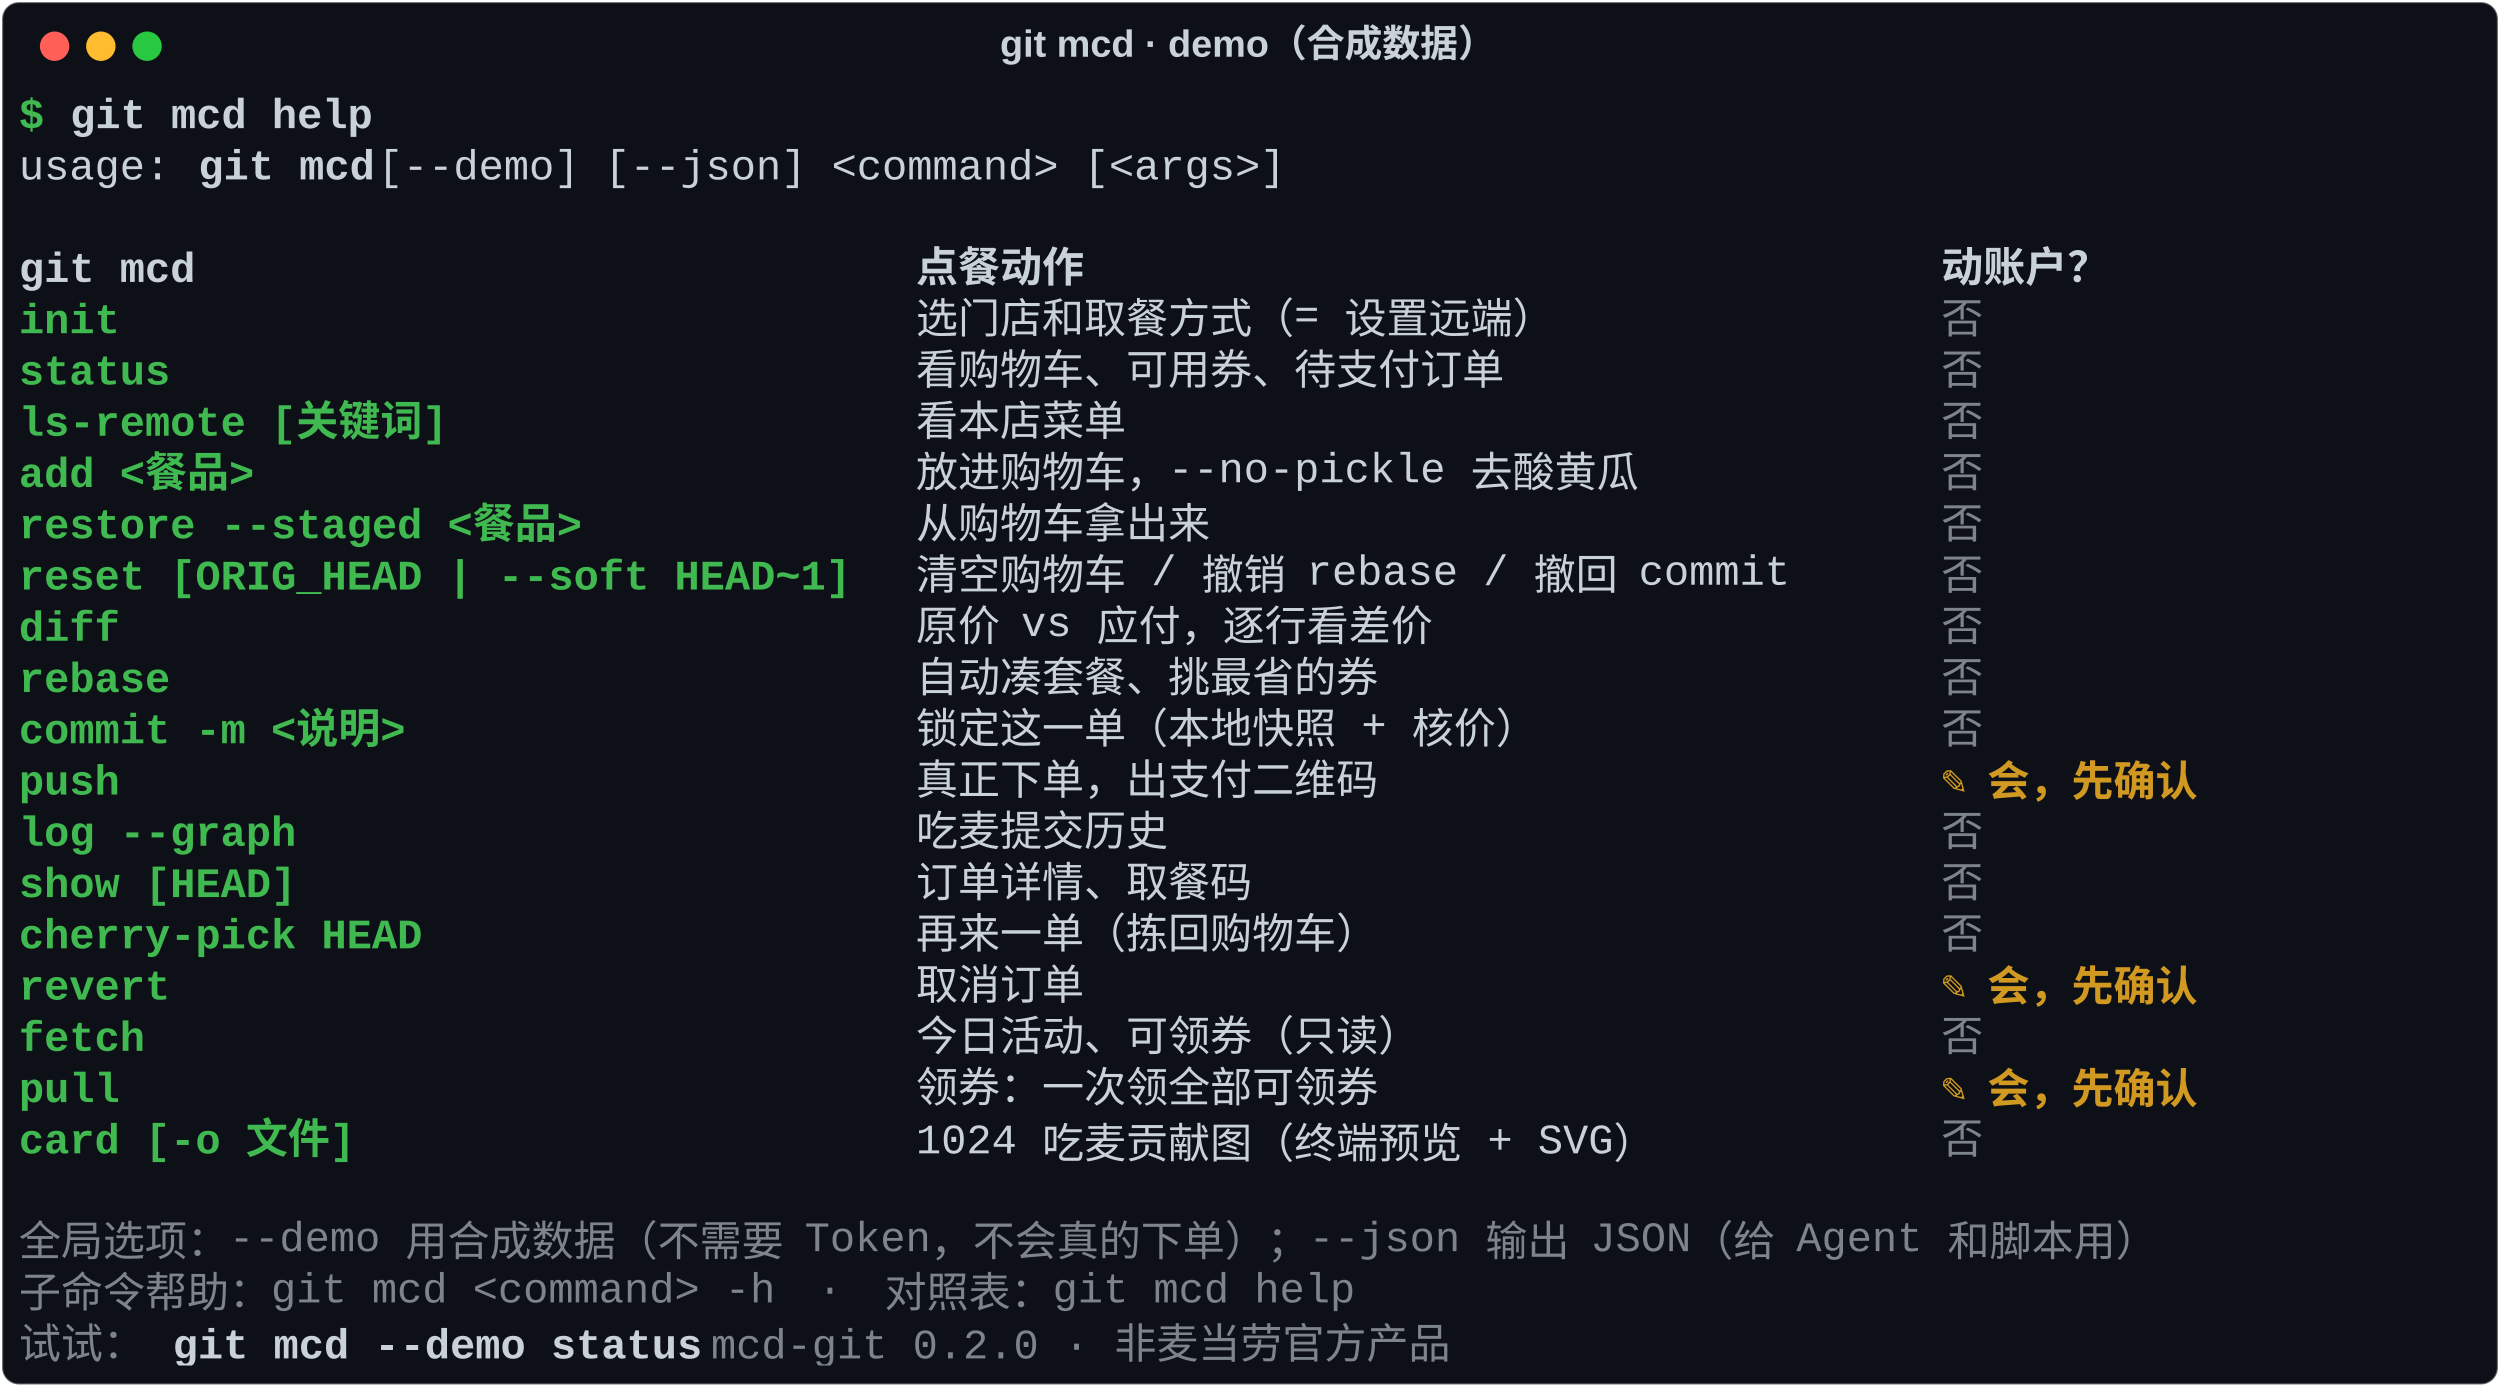
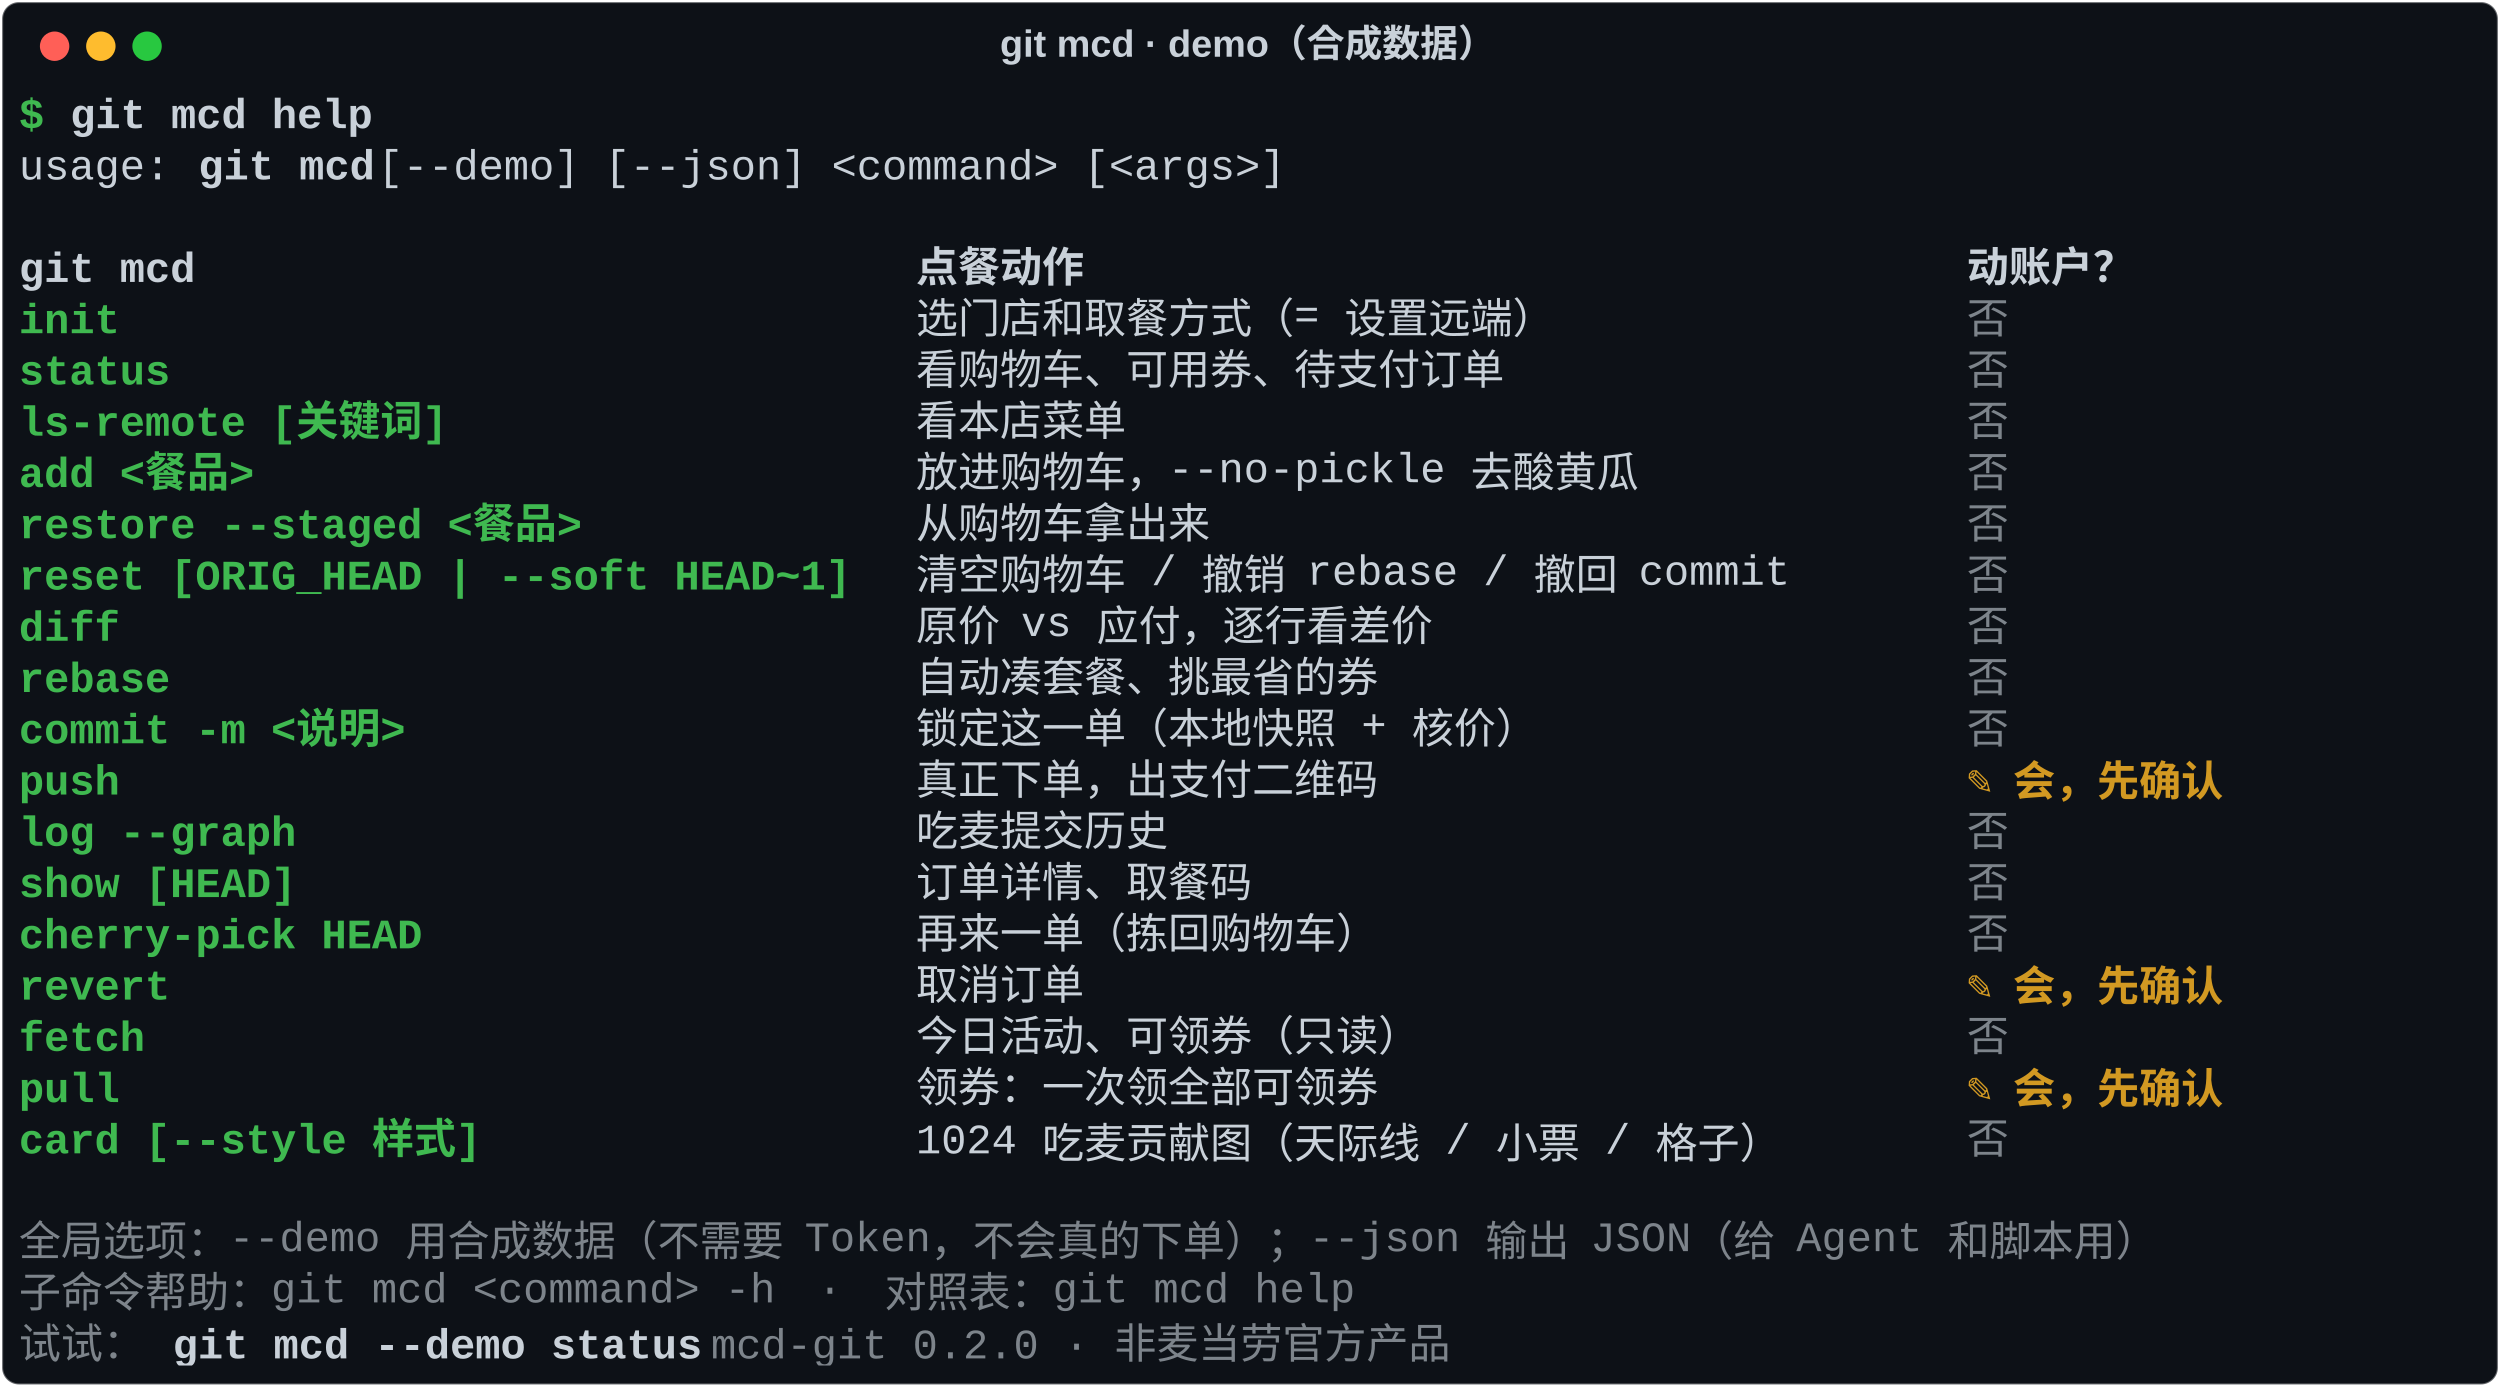
<svg xmlns="http://www.w3.org/2000/svg" class="rich-terminal" viewBox="0 0 1190 660.0">
  <style>

-     .terminal-354995571-matrix {
+     .terminal-1615779486-matrix {
        font-family: "SFMono-Regular", Menlo, Consolas, "Liberation Mono", "Noto Sans Mono CJK SC", monospace;
        font-size: 20px;
        line-height: 24.4px;
        font-variant-east-asian: full-width;
    }

-     .terminal-354995571-title {
+     .terminal-1615779486-title {
        font-size: 18px;
        font-weight: bold;
        font-family: arial;
    }

-     .terminal-354995571-r1 { fill: #3fb950;font-weight: bold }
- .terminal-354995571-r2 { fill: #c9d1d9;font-weight: bold }
- .terminal-354995571-r3 { fill: #c9d1d9 }
- .terminal-354995571-r4 { fill: #7d848b }
- .terminal-354995571-r5 { fill: #d29922;font-weight: bold }
+     .terminal-1615779486-r1 { fill: #3fb950;font-weight: bold }
+ .terminal-1615779486-r2 { fill: #c9d1d9;font-weight: bold }
+ .terminal-1615779486-r3 { fill: #c9d1d9 }
+ .terminal-1615779486-r4 { fill: #7d848b }
+ .terminal-1615779486-r5 { fill: #d29922;font-weight: bold }
    </style>
  <defs>
-     <clipPath id="terminal-354995571-clip-terminal">
+     <clipPath id="terminal-1615779486-clip-terminal">
      <rect x="0" y="0" width="1170.2" height="609.0" />
    </clipPath>
-     <clipPath id="terminal-354995571-line-0">
+     <clipPath id="terminal-1615779486-line-0">
      <rect x="0" y="1.5" width="1171.2" height="24.65" />
    </clipPath>
-     <clipPath id="terminal-354995571-line-1">
+     <clipPath id="terminal-1615779486-line-1">
      <rect x="0" y="25.9" width="1171.2" height="24.65" />
    </clipPath>
-     <clipPath id="terminal-354995571-line-2">
+     <clipPath id="terminal-1615779486-line-2">
      <rect x="0" y="50.3" width="1171.2" height="24.65" />
    </clipPath>
-     <clipPath id="terminal-354995571-line-3">
+     <clipPath id="terminal-1615779486-line-3">
      <rect x="0" y="74.7" width="1171.2" height="24.65" />
    </clipPath>
-     <clipPath id="terminal-354995571-line-4">
+     <clipPath id="terminal-1615779486-line-4">
      <rect x="0" y="99.1" width="1171.2" height="24.65" />
    </clipPath>
-     <clipPath id="terminal-354995571-line-5">
+     <clipPath id="terminal-1615779486-line-5">
      <rect x="0" y="123.5" width="1171.2" height="24.65" />
    </clipPath>
-     <clipPath id="terminal-354995571-line-6">
+     <clipPath id="terminal-1615779486-line-6">
      <rect x="0" y="147.9" width="1171.2" height="24.65" />
    </clipPath>
-     <clipPath id="terminal-354995571-line-7">
+     <clipPath id="terminal-1615779486-line-7">
      <rect x="0" y="172.3" width="1171.2" height="24.65" />
    </clipPath>
-     <clipPath id="terminal-354995571-line-8">
+     <clipPath id="terminal-1615779486-line-8">
      <rect x="0" y="196.7" width="1171.2" height="24.65" />
    </clipPath>
-     <clipPath id="terminal-354995571-line-9">
+     <clipPath id="terminal-1615779486-line-9">
      <rect x="0" y="221.1" width="1171.2" height="24.65" />
    </clipPath>
-     <clipPath id="terminal-354995571-line-10">
+     <clipPath id="terminal-1615779486-line-10">
      <rect x="0" y="245.5" width="1171.2" height="24.65" />
    </clipPath>
-     <clipPath id="terminal-354995571-line-11">
+     <clipPath id="terminal-1615779486-line-11">
      <rect x="0" y="269.9" width="1171.2" height="24.65" />
    </clipPath>
-     <clipPath id="terminal-354995571-line-12">
+     <clipPath id="terminal-1615779486-line-12">
      <rect x="0" y="294.3" width="1171.2" height="24.65" />
    </clipPath>
-     <clipPath id="terminal-354995571-line-13">
+     <clipPath id="terminal-1615779486-line-13">
      <rect x="0" y="318.7" width="1171.2" height="24.65" />
    </clipPath>
-     <clipPath id="terminal-354995571-line-14">
+     <clipPath id="terminal-1615779486-line-14">
      <rect x="0" y="343.1" width="1171.2" height="24.65" />
    </clipPath>
-     <clipPath id="terminal-354995571-line-15">
+     <clipPath id="terminal-1615779486-line-15">
      <rect x="0" y="367.5" width="1171.2" height="24.65" />
    </clipPath>
-     <clipPath id="terminal-354995571-line-16">
+     <clipPath id="terminal-1615779486-line-16">
      <rect x="0" y="391.9" width="1171.2" height="24.65" />
    </clipPath>
-     <clipPath id="terminal-354995571-line-17">
+     <clipPath id="terminal-1615779486-line-17">
      <rect x="0" y="416.3" width="1171.2" height="24.65" />
    </clipPath>
-     <clipPath id="terminal-354995571-line-18">
+     <clipPath id="terminal-1615779486-line-18">
      <rect x="0" y="440.7" width="1171.2" height="24.65" />
    </clipPath>
-     <clipPath id="terminal-354995571-line-19">
+     <clipPath id="terminal-1615779486-line-19">
      <rect x="0" y="465.1" width="1171.2" height="24.65" />
    </clipPath>
-     <clipPath id="terminal-354995571-line-20">
+     <clipPath id="terminal-1615779486-line-20">
      <rect x="0" y="489.5" width="1171.2" height="24.65" />
    </clipPath>
-     <clipPath id="terminal-354995571-line-21">
+     <clipPath id="terminal-1615779486-line-21">
      <rect x="0" y="513.9" width="1171.2" height="24.65" />
    </clipPath>
-     <clipPath id="terminal-354995571-line-22">
+     <clipPath id="terminal-1615779486-line-22">
      <rect x="0" y="538.3" width="1171.2" height="24.65" />
    </clipPath>
-     <clipPath id="terminal-354995571-line-23">
+     <clipPath id="terminal-1615779486-line-23">
      <rect x="0" y="562.7" width="1171.2" height="24.65" />
    </clipPath>
  </defs>
  <rect fill="#0d1117" stroke="rgba(255,255,255,0.35)" stroke-width="1" x="1" y="1" width="1188" height="658" rx="8" />
-   <text class="terminal-354995571-title" fill="#c9d1d9" text-anchor="middle" x="594" y="27">git mcd · demo（合成数据）</text>
+   <text class="terminal-1615779486-title" fill="#c9d1d9" text-anchor="middle" x="594" y="27">git mcd · demo（合成数据）</text>
  <g transform="translate(26,22)">
    <circle cx="0" cy="0" r="7" fill="#ff5f57" />
    <circle cx="22" cy="0" r="7" fill="#febc2e" />
    <circle cx="44" cy="0" r="7" fill="#28c840" />
  </g>
-   <g transform="translate(9, 41)" clip-path="url(#terminal-354995571-clip-terminal)">
-     <g class="terminal-354995571-matrix">
-       <text class="terminal-354995571-r1" x="0" y="20" textLength="24.4" clip-path="url(#terminal-354995571-line-0)">$ </text>
-       <text class="terminal-354995571-r2" x="24.4" y="20" textLength="146.4" clip-path="url(#terminal-354995571-line-0)">git mcd help</text>
-       <text class="terminal-354995571-r3" x="1171.2" y="20" textLength="12.2" clip-path="url(#terminal-354995571-line-0)">
- </text>
-       <text class="terminal-354995571-r3" x="0" y="44.4" textLength="85.4" clip-path="url(#terminal-354995571-line-1)">usage: </text>
-       <text class="terminal-354995571-r2" x="85.4" y="44.4" textLength="85.4" clip-path="url(#terminal-354995571-line-1)">git mcd</text>
-       <text class="terminal-354995571-r3" x="170.8" y="44.4" textLength="451.4" clip-path="url(#terminal-354995571-line-1)"> [--demo] [--json] &lt;command&gt; [&lt;args&gt;]</text>
-       <text class="terminal-354995571-r3" x="1171.2" y="44.4" textLength="12.2" clip-path="url(#terminal-354995571-line-1)">
- </text>
-       <text class="terminal-354995571-r3" x="1171.2" y="68.8" textLength="12.2" clip-path="url(#terminal-354995571-line-2)">
- </text>
-       <text class="terminal-354995571-r2" x="0" y="93.2" textLength="402.6" clip-path="url(#terminal-354995571-line-3)">git mcd                          </text>
-       <text class="terminal-354995571-r2" x="427" y="93.2" textLength="463.6" clip-path="url(#terminal-354995571-line-3)">点餐动作                              </text>
-       <text class="terminal-354995571-r2" x="915" y="93.2" textLength="146.4" clip-path="url(#terminal-354995571-line-3)">动账户？    </text>
-       <text class="terminal-354995571-r3" x="1171.2" y="93.2" textLength="12.2" clip-path="url(#terminal-354995571-line-3)">
- </text>
-       <text class="terminal-354995571-r1" x="0" y="117.6" textLength="402.6" clip-path="url(#terminal-354995571-line-4)">init                             </text>
-       <text class="terminal-354995571-r3" x="427" y="117.6" textLength="463.6" clip-path="url(#terminal-354995571-line-4)">选门店和取餐方式（= 设置远端）        </text>
-       <text class="terminal-354995571-r4" x="915" y="117.6" textLength="146.4" clip-path="url(#terminal-354995571-line-4)">否          </text>
-       <text class="terminal-354995571-r3" x="1171.2" y="117.6" textLength="12.2" clip-path="url(#terminal-354995571-line-4)">
- </text>
-       <text class="terminal-354995571-r1" x="0" y="142" textLength="402.6" clip-path="url(#terminal-354995571-line-5)">status                           </text>
-       <text class="terminal-354995571-r3" x="427" y="142" textLength="463.6" clip-path="url(#terminal-354995571-line-5)">看购物车、可用券、待支付订单          </text>
-       <text class="terminal-354995571-r4" x="915" y="142" textLength="146.4" clip-path="url(#terminal-354995571-line-5)">否          </text>
-       <text class="terminal-354995571-r3" x="1171.2" y="142" textLength="12.2" clip-path="url(#terminal-354995571-line-5)">
- </text>
-       <text class="terminal-354995571-r1" x="0" y="166.4" textLength="402.6" clip-path="url(#terminal-354995571-line-6)">ls-remote [关键词]               </text>
-       <text class="terminal-354995571-r3" x="427" y="166.4" textLength="463.6" clip-path="url(#terminal-354995571-line-6)">看本店菜单                            </text>
-       <text class="terminal-354995571-r4" x="915" y="166.4" textLength="146.4" clip-path="url(#terminal-354995571-line-6)">否          </text>
-       <text class="terminal-354995571-r3" x="1171.2" y="166.4" textLength="12.2" clip-path="url(#terminal-354995571-line-6)">
- </text>
-       <text class="terminal-354995571-r1" x="0" y="190.8" textLength="402.6" clip-path="url(#terminal-354995571-line-7)">add &lt;餐品&gt;                       </text>
-       <text class="terminal-354995571-r3" x="427" y="190.8" textLength="463.6" clip-path="url(#terminal-354995571-line-7)">放进购物车，--no-pickle 去酸黄瓜      </text>
-       <text class="terminal-354995571-r4" x="915" y="190.8" textLength="146.4" clip-path="url(#terminal-354995571-line-7)">否          </text>
-       <text class="terminal-354995571-r3" x="1171.2" y="190.8" textLength="12.2" clip-path="url(#terminal-354995571-line-7)">
- </text>
-       <text class="terminal-354995571-r1" x="0" y="215.2" textLength="402.6" clip-path="url(#terminal-354995571-line-8)">restore --staged &lt;餐品&gt;          </text>
-       <text class="terminal-354995571-r3" x="427" y="215.2" textLength="463.6" clip-path="url(#terminal-354995571-line-8)">从购物车拿出来                        </text>
-       <text class="terminal-354995571-r4" x="915" y="215.2" textLength="146.4" clip-path="url(#terminal-354995571-line-8)">否          </text>
-       <text class="terminal-354995571-r3" x="1171.2" y="215.2" textLength="12.2" clip-path="url(#terminal-354995571-line-8)">
- </text>
-       <text class="terminal-354995571-r1" x="0" y="239.6" textLength="402.6" clip-path="url(#terminal-354995571-line-9)">reset [ORIG_HEAD | --soft HEAD~1]</text>
-       <text class="terminal-354995571-r3" x="427" y="239.6" textLength="463.6" clip-path="url(#terminal-354995571-line-9)">清空购物车 / 撤销 rebase / 撤回 commit</text>
-       <text class="terminal-354995571-r4" x="915" y="239.6" textLength="146.4" clip-path="url(#terminal-354995571-line-9)">否          </text>
-       <text class="terminal-354995571-r3" x="1171.2" y="239.6" textLength="12.2" clip-path="url(#terminal-354995571-line-9)">
- </text>
-       <text class="terminal-354995571-r1" x="0" y="264" textLength="402.6" clip-path="url(#terminal-354995571-line-10)">diff                             </text>
-       <text class="terminal-354995571-r3" x="427" y="264" textLength="463.6" clip-path="url(#terminal-354995571-line-10)">原价 vs 应付，逐行看差价              </text>
-       <text class="terminal-354995571-r4" x="915" y="264" textLength="146.4" clip-path="url(#terminal-354995571-line-10)">否          </text>
-       <text class="terminal-354995571-r3" x="1171.2" y="264" textLength="12.2" clip-path="url(#terminal-354995571-line-10)">
- </text>
-       <text class="terminal-354995571-r1" x="0" y="288.4" textLength="402.6" clip-path="url(#terminal-354995571-line-11)">rebase                           </text>
-       <text class="terminal-354995571-r3" x="427" y="288.4" textLength="463.6" clip-path="url(#terminal-354995571-line-11)">自动凑套餐、挑最省的券                </text>
-       <text class="terminal-354995571-r4" x="915" y="288.4" textLength="146.4" clip-path="url(#terminal-354995571-line-11)">否          </text>
-       <text class="terminal-354995571-r3" x="1171.2" y="288.4" textLength="12.2" clip-path="url(#terminal-354995571-line-11)">
- </text>
-       <text class="terminal-354995571-r1" x="0" y="312.8" textLength="402.6" clip-path="url(#terminal-354995571-line-12)">commit -m &lt;说明&gt;                 </text>
-       <text class="terminal-354995571-r3" x="427" y="312.8" textLength="463.6" clip-path="url(#terminal-354995571-line-12)">锁定这一单（本地快照 + 核价）         </text>
-       <text class="terminal-354995571-r4" x="915" y="312.8" textLength="146.4" clip-path="url(#terminal-354995571-line-12)">否          </text>
-       <text class="terminal-354995571-r3" x="1171.2" y="312.8" textLength="12.2" clip-path="url(#terminal-354995571-line-12)">
- </text>
-       <text class="terminal-354995571-r1" x="0" y="337.2" textLength="402.6" clip-path="url(#terminal-354995571-line-13)">push                             </text>
-       <text class="terminal-354995571-r3" x="427" y="337.2" textLength="463.6" clip-path="url(#terminal-354995571-line-13)">真正下单，出支付二维码                </text>
-       <text class="terminal-354995571-r5" x="915" y="337.2" textLength="146.4" clip-path="url(#terminal-354995571-line-13)">✎ 会，先确认</text>
-       <text class="terminal-354995571-r3" x="1171.2" y="337.2" textLength="12.2" clip-path="url(#terminal-354995571-line-13)">
- </text>
-       <text class="terminal-354995571-r1" x="0" y="361.6" textLength="402.6" clip-path="url(#terminal-354995571-line-14)">log --graph                      </text>
-       <text class="terminal-354995571-r3" x="427" y="361.6" textLength="463.6" clip-path="url(#terminal-354995571-line-14)">吃麦提交历史                          </text>
-       <text class="terminal-354995571-r4" x="915" y="361.6" textLength="146.4" clip-path="url(#terminal-354995571-line-14)">否          </text>
-       <text class="terminal-354995571-r3" x="1171.2" y="361.6" textLength="12.2" clip-path="url(#terminal-354995571-line-14)">
- </text>
-       <text class="terminal-354995571-r1" x="0" y="386" textLength="402.6" clip-path="url(#terminal-354995571-line-15)">show [HEAD]                      </text>
-       <text class="terminal-354995571-r3" x="427" y="386" textLength="463.6" clip-path="url(#terminal-354995571-line-15)">订单详情、取餐码                      </text>
-       <text class="terminal-354995571-r4" x="915" y="386" textLength="146.4" clip-path="url(#terminal-354995571-line-15)">否          </text>
-       <text class="terminal-354995571-r3" x="1171.2" y="386" textLength="12.2" clip-path="url(#terminal-354995571-line-15)">
- </text>
-       <text class="terminal-354995571-r1" x="0" y="410.4" textLength="402.6" clip-path="url(#terminal-354995571-line-16)">cherry-pick HEAD                 </text>
-       <text class="terminal-354995571-r3" x="427" y="410.4" textLength="463.6" clip-path="url(#terminal-354995571-line-16)">再来一单（拣回购物车）                </text>
-       <text class="terminal-354995571-r4" x="915" y="410.4" textLength="146.4" clip-path="url(#terminal-354995571-line-16)">否          </text>
-       <text class="terminal-354995571-r3" x="1171.2" y="410.4" textLength="12.2" clip-path="url(#terminal-354995571-line-16)">
- </text>
-       <text class="terminal-354995571-r1" x="0" y="434.8" textLength="402.6" clip-path="url(#terminal-354995571-line-17)">revert                           </text>
-       <text class="terminal-354995571-r3" x="427" y="434.8" textLength="463.6" clip-path="url(#terminal-354995571-line-17)">取消订单                              </text>
-       <text class="terminal-354995571-r5" x="915" y="434.8" textLength="146.4" clip-path="url(#terminal-354995571-line-17)">✎ 会，先确认</text>
-       <text class="terminal-354995571-r3" x="1171.2" y="434.8" textLength="12.2" clip-path="url(#terminal-354995571-line-17)">
- </text>
-       <text class="terminal-354995571-r1" x="0" y="459.2" textLength="402.6" clip-path="url(#terminal-354995571-line-18)">fetch                            </text>
-       <text class="terminal-354995571-r3" x="427" y="459.2" textLength="463.6" clip-path="url(#terminal-354995571-line-18)">今日活动、可领券（只读）              </text>
-       <text class="terminal-354995571-r4" x="915" y="459.2" textLength="146.4" clip-path="url(#terminal-354995571-line-18)">否          </text>
-       <text class="terminal-354995571-r3" x="1171.2" y="459.2" textLength="12.2" clip-path="url(#terminal-354995571-line-18)">
- </text>
-       <text class="terminal-354995571-r1" x="0" y="483.6" textLength="402.6" clip-path="url(#terminal-354995571-line-19)">pull                             </text>
-       <text class="terminal-354995571-r3" x="427" y="483.6" textLength="463.6" clip-path="url(#terminal-354995571-line-19)">领券：一次领全部可领券                </text>
-       <text class="terminal-354995571-r5" x="915" y="483.6" textLength="146.4" clip-path="url(#terminal-354995571-line-19)">✎ 会，先确认</text>
-       <text class="terminal-354995571-r3" x="1171.2" y="483.6" textLength="12.2" clip-path="url(#terminal-354995571-line-19)">
- </text>
-       <text class="terminal-354995571-r1" x="0" y="508" textLength="402.6" clip-path="url(#terminal-354995571-line-20)">card [-o 文件]                   </text>
-       <text class="terminal-354995571-r3" x="427" y="508" textLength="463.6" clip-path="url(#terminal-354995571-line-20)">1024 吃麦贡献图（终端预览 + SVG）     </text>
-       <text class="terminal-354995571-r4" x="915" y="508" textLength="146.4" clip-path="url(#terminal-354995571-line-20)">否          </text>
-       <text class="terminal-354995571-r3" x="1171.2" y="508" textLength="12.2" clip-path="url(#terminal-354995571-line-20)">
- </text>
-       <text class="terminal-354995571-r3" x="1171.2" y="532.4" textLength="12.2" clip-path="url(#terminal-354995571-line-21)">
- </text>
-       <text class="terminal-354995571-r4" x="0" y="556.8" textLength="1171.2" clip-path="url(#terminal-354995571-line-22)">全局选项：--demo 用合成数据（不需要 Token，不会真的下单）；--json 输出 JSON（给 Agent 和脚本用）</text>
-       <text class="terminal-354995571-r3" x="1171.2" y="556.8" textLength="12.2" clip-path="url(#terminal-354995571-line-22)">
- </text>
-       <text class="terminal-354995571-r4" x="0" y="581.2" textLength="695.4" clip-path="url(#terminal-354995571-line-23)">子命令帮助：git mcd &lt;command&gt; -h　·　对照表：git mcd help</text>
-       <text class="terminal-354995571-r3" x="1171.2" y="581.2" textLength="12.2" clip-path="url(#terminal-354995571-line-23)">
- </text>
-       <text class="terminal-354995571-r4" x="0" y="605.6" textLength="73.2" clip-path="url(#terminal-354995571-line-24)">试试：</text>
-       <text class="terminal-354995571-r2" x="73.2" y="605.6" textLength="256.2" clip-path="url(#terminal-354995571-line-24)">git mcd --demo status</text>
-       <text class="terminal-354995571-r4" x="329.4" y="605.6" textLength="439.2" clip-path="url(#terminal-354995571-line-24)">　　mcd-git 0.2.0 · 非麦当劳官方产品</text>
-       <text class="terminal-354995571-r3" x="1171.2" y="605.6" textLength="12.2" clip-path="url(#terminal-354995571-line-24)">
+   <g transform="translate(9, 41)" clip-path="url(#terminal-1615779486-clip-terminal)">
+     <g class="terminal-1615779486-matrix">
+       <text class="terminal-1615779486-r1" x="0" y="20" textLength="24.4" clip-path="url(#terminal-1615779486-line-0)">$ </text>
+       <text class="terminal-1615779486-r2" x="24.4" y="20" textLength="146.4" clip-path="url(#terminal-1615779486-line-0)">git mcd help</text>
+       <text class="terminal-1615779486-r3" x="1171.2" y="20" textLength="12.2" clip-path="url(#terminal-1615779486-line-0)">
+ </text>
+       <text class="terminal-1615779486-r3" x="0" y="44.4" textLength="85.4" clip-path="url(#terminal-1615779486-line-1)">usage: </text>
+       <text class="terminal-1615779486-r2" x="85.4" y="44.4" textLength="85.4" clip-path="url(#terminal-1615779486-line-1)">git mcd</text>
+       <text class="terminal-1615779486-r3" x="170.8" y="44.4" textLength="451.4" clip-path="url(#terminal-1615779486-line-1)"> [--demo] [--json] &lt;command&gt; [&lt;args&gt;]</text>
+       <text class="terminal-1615779486-r3" x="1171.2" y="44.4" textLength="12.2" clip-path="url(#terminal-1615779486-line-1)">
+ </text>
+       <text class="terminal-1615779486-r3" x="1171.2" y="68.8" textLength="12.2" clip-path="url(#terminal-1615779486-line-2)">
+ </text>
+       <text class="terminal-1615779486-r2" x="0" y="93.2" textLength="402.6" clip-path="url(#terminal-1615779486-line-3)">git mcd                          </text>
+       <text class="terminal-1615779486-r2" x="427" y="93.2" textLength="475.8" clip-path="url(#terminal-1615779486-line-3)">点餐动作                               </text>
+       <text class="terminal-1615779486-r2" x="927.2" y="93.2" textLength="146.4" clip-path="url(#terminal-1615779486-line-3)">动账户？    </text>
+       <text class="terminal-1615779486-r3" x="1171.2" y="93.2" textLength="12.2" clip-path="url(#terminal-1615779486-line-3)">
+ </text>
+       <text class="terminal-1615779486-r1" x="0" y="117.6" textLength="402.6" clip-path="url(#terminal-1615779486-line-4)">init                             </text>
+       <text class="terminal-1615779486-r3" x="427" y="117.6" textLength="475.8" clip-path="url(#terminal-1615779486-line-4)">选门店和取餐方式（= 设置远端）         </text>
+       <text class="terminal-1615779486-r4" x="927.2" y="117.6" textLength="146.4" clip-path="url(#terminal-1615779486-line-4)">否          </text>
+       <text class="terminal-1615779486-r3" x="1171.2" y="117.6" textLength="12.2" clip-path="url(#terminal-1615779486-line-4)">
+ </text>
+       <text class="terminal-1615779486-r1" x="0" y="142" textLength="402.6" clip-path="url(#terminal-1615779486-line-5)">status                           </text>
+       <text class="terminal-1615779486-r3" x="427" y="142" textLength="475.8" clip-path="url(#terminal-1615779486-line-5)">看购物车、可用券、待支付订单           </text>
+       <text class="terminal-1615779486-r4" x="927.2" y="142" textLength="146.4" clip-path="url(#terminal-1615779486-line-5)">否          </text>
+       <text class="terminal-1615779486-r3" x="1171.2" y="142" textLength="12.2" clip-path="url(#terminal-1615779486-line-5)">
+ </text>
+       <text class="terminal-1615779486-r1" x="0" y="166.4" textLength="402.6" clip-path="url(#terminal-1615779486-line-6)">ls-remote [关键词]               </text>
+       <text class="terminal-1615779486-r3" x="427" y="166.4" textLength="475.8" clip-path="url(#terminal-1615779486-line-6)">看本店菜单                             </text>
+       <text class="terminal-1615779486-r4" x="927.2" y="166.4" textLength="146.4" clip-path="url(#terminal-1615779486-line-6)">否          </text>
+       <text class="terminal-1615779486-r3" x="1171.2" y="166.4" textLength="12.2" clip-path="url(#terminal-1615779486-line-6)">
+ </text>
+       <text class="terminal-1615779486-r1" x="0" y="190.8" textLength="402.6" clip-path="url(#terminal-1615779486-line-7)">add &lt;餐品&gt;                       </text>
+       <text class="terminal-1615779486-r3" x="427" y="190.8" textLength="475.8" clip-path="url(#terminal-1615779486-line-7)">放进购物车，--no-pickle 去酸黄瓜       </text>
+       <text class="terminal-1615779486-r4" x="927.2" y="190.8" textLength="146.4" clip-path="url(#terminal-1615779486-line-7)">否          </text>
+       <text class="terminal-1615779486-r3" x="1171.2" y="190.8" textLength="12.2" clip-path="url(#terminal-1615779486-line-7)">
+ </text>
+       <text class="terminal-1615779486-r1" x="0" y="215.2" textLength="402.6" clip-path="url(#terminal-1615779486-line-8)">restore --staged &lt;餐品&gt;          </text>
+       <text class="terminal-1615779486-r3" x="427" y="215.2" textLength="475.8" clip-path="url(#terminal-1615779486-line-8)">从购物车拿出来                         </text>
+       <text class="terminal-1615779486-r4" x="927.2" y="215.2" textLength="146.4" clip-path="url(#terminal-1615779486-line-8)">否          </text>
+       <text class="terminal-1615779486-r3" x="1171.2" y="215.2" textLength="12.2" clip-path="url(#terminal-1615779486-line-8)">
+ </text>
+       <text class="terminal-1615779486-r1" x="0" y="239.6" textLength="402.6" clip-path="url(#terminal-1615779486-line-9)">reset [ORIG_HEAD | --soft HEAD~1]</text>
+       <text class="terminal-1615779486-r3" x="427" y="239.6" textLength="475.8" clip-path="url(#terminal-1615779486-line-9)">清空购物车 / 撤销 rebase / 撤回 commit </text>
+       <text class="terminal-1615779486-r4" x="927.2" y="239.6" textLength="146.4" clip-path="url(#terminal-1615779486-line-9)">否          </text>
+       <text class="terminal-1615779486-r3" x="1171.2" y="239.6" textLength="12.2" clip-path="url(#terminal-1615779486-line-9)">
+ </text>
+       <text class="terminal-1615779486-r1" x="0" y="264" textLength="402.6" clip-path="url(#terminal-1615779486-line-10)">diff                             </text>
+       <text class="terminal-1615779486-r3" x="427" y="264" textLength="475.8" clip-path="url(#terminal-1615779486-line-10)">原价 vs 应付，逐行看差价               </text>
+       <text class="terminal-1615779486-r4" x="927.2" y="264" textLength="146.4" clip-path="url(#terminal-1615779486-line-10)">否          </text>
+       <text class="terminal-1615779486-r3" x="1171.2" y="264" textLength="12.2" clip-path="url(#terminal-1615779486-line-10)">
+ </text>
+       <text class="terminal-1615779486-r1" x="0" y="288.4" textLength="402.6" clip-path="url(#terminal-1615779486-line-11)">rebase                           </text>
+       <text class="terminal-1615779486-r3" x="427" y="288.4" textLength="475.8" clip-path="url(#terminal-1615779486-line-11)">自动凑套餐、挑最省的券                 </text>
+       <text class="terminal-1615779486-r4" x="927.2" y="288.4" textLength="146.4" clip-path="url(#terminal-1615779486-line-11)">否          </text>
+       <text class="terminal-1615779486-r3" x="1171.2" y="288.4" textLength="12.2" clip-path="url(#terminal-1615779486-line-11)">
+ </text>
+       <text class="terminal-1615779486-r1" x="0" y="312.8" textLength="402.6" clip-path="url(#terminal-1615779486-line-12)">commit -m &lt;说明&gt;                 </text>
+       <text class="terminal-1615779486-r3" x="427" y="312.8" textLength="475.8" clip-path="url(#terminal-1615779486-line-12)">锁定这一单（本地快照 + 核价）          </text>
+       <text class="terminal-1615779486-r4" x="927.2" y="312.8" textLength="146.4" clip-path="url(#terminal-1615779486-line-12)">否          </text>
+       <text class="terminal-1615779486-r3" x="1171.2" y="312.8" textLength="12.2" clip-path="url(#terminal-1615779486-line-12)">
+ </text>
+       <text class="terminal-1615779486-r1" x="0" y="337.2" textLength="402.6" clip-path="url(#terminal-1615779486-line-13)">push                             </text>
+       <text class="terminal-1615779486-r3" x="427" y="337.2" textLength="475.8" clip-path="url(#terminal-1615779486-line-13)">真正下单，出支付二维码                 </text>
+       <text class="terminal-1615779486-r5" x="927.2" y="337.2" textLength="146.4" clip-path="url(#terminal-1615779486-line-13)">✎ 会，先确认</text>
+       <text class="terminal-1615779486-r3" x="1171.2" y="337.2" textLength="12.2" clip-path="url(#terminal-1615779486-line-13)">
+ </text>
+       <text class="terminal-1615779486-r1" x="0" y="361.6" textLength="402.6" clip-path="url(#terminal-1615779486-line-14)">log --graph                      </text>
+       <text class="terminal-1615779486-r3" x="427" y="361.6" textLength="475.8" clip-path="url(#terminal-1615779486-line-14)">吃麦提交历史                           </text>
+       <text class="terminal-1615779486-r4" x="927.2" y="361.6" textLength="146.4" clip-path="url(#terminal-1615779486-line-14)">否          </text>
+       <text class="terminal-1615779486-r3" x="1171.2" y="361.6" textLength="12.2" clip-path="url(#terminal-1615779486-line-14)">
+ </text>
+       <text class="terminal-1615779486-r1" x="0" y="386" textLength="402.6" clip-path="url(#terminal-1615779486-line-15)">show [HEAD]                      </text>
+       <text class="terminal-1615779486-r3" x="427" y="386" textLength="475.8" clip-path="url(#terminal-1615779486-line-15)">订单详情、取餐码                       </text>
+       <text class="terminal-1615779486-r4" x="927.2" y="386" textLength="146.4" clip-path="url(#terminal-1615779486-line-15)">否          </text>
+       <text class="terminal-1615779486-r3" x="1171.2" y="386" textLength="12.2" clip-path="url(#terminal-1615779486-line-15)">
+ </text>
+       <text class="terminal-1615779486-r1" x="0" y="410.4" textLength="402.6" clip-path="url(#terminal-1615779486-line-16)">cherry-pick HEAD                 </text>
+       <text class="terminal-1615779486-r3" x="427" y="410.4" textLength="475.8" clip-path="url(#terminal-1615779486-line-16)">再来一单（拣回购物车）                 </text>
+       <text class="terminal-1615779486-r4" x="927.2" y="410.4" textLength="146.4" clip-path="url(#terminal-1615779486-line-16)">否          </text>
+       <text class="terminal-1615779486-r3" x="1171.2" y="410.4" textLength="12.2" clip-path="url(#terminal-1615779486-line-16)">
+ </text>
+       <text class="terminal-1615779486-r1" x="0" y="434.8" textLength="402.6" clip-path="url(#terminal-1615779486-line-17)">revert                           </text>
+       <text class="terminal-1615779486-r3" x="427" y="434.8" textLength="475.8" clip-path="url(#terminal-1615779486-line-17)">取消订单                               </text>
+       <text class="terminal-1615779486-r5" x="927.2" y="434.8" textLength="146.4" clip-path="url(#terminal-1615779486-line-17)">✎ 会，先确认</text>
+       <text class="terminal-1615779486-r3" x="1171.2" y="434.8" textLength="12.2" clip-path="url(#terminal-1615779486-line-17)">
+ </text>
+       <text class="terminal-1615779486-r1" x="0" y="459.2" textLength="402.6" clip-path="url(#terminal-1615779486-line-18)">fetch                            </text>
+       <text class="terminal-1615779486-r3" x="427" y="459.2" textLength="475.8" clip-path="url(#terminal-1615779486-line-18)">今日活动、可领券（只读）               </text>
+       <text class="terminal-1615779486-r4" x="927.2" y="459.2" textLength="146.4" clip-path="url(#terminal-1615779486-line-18)">否          </text>
+       <text class="terminal-1615779486-r3" x="1171.2" y="459.2" textLength="12.2" clip-path="url(#terminal-1615779486-line-18)">
+ </text>
+       <text class="terminal-1615779486-r1" x="0" y="483.6" textLength="402.6" clip-path="url(#terminal-1615779486-line-19)">pull                             </text>
+       <text class="terminal-1615779486-r3" x="427" y="483.6" textLength="475.8" clip-path="url(#terminal-1615779486-line-19)">领券：一次领全部可领券                 </text>
+       <text class="terminal-1615779486-r5" x="927.2" y="483.6" textLength="146.4" clip-path="url(#terminal-1615779486-line-19)">✎ 会，先确认</text>
+       <text class="terminal-1615779486-r3" x="1171.2" y="483.6" textLength="12.2" clip-path="url(#terminal-1615779486-line-19)">
+ </text>
+       <text class="terminal-1615779486-r1" x="0" y="508" textLength="402.6" clip-path="url(#terminal-1615779486-line-20)">card [--style 样式]              </text>
+       <text class="terminal-1615779486-r3" x="427" y="508" textLength="475.8" clip-path="url(#terminal-1615779486-line-20)">1024 吃麦贡献图（天际线 / 小票 / 格子）</text>
+       <text class="terminal-1615779486-r4" x="927.2" y="508" textLength="146.4" clip-path="url(#terminal-1615779486-line-20)">否          </text>
+       <text class="terminal-1615779486-r3" x="1171.2" y="508" textLength="12.2" clip-path="url(#terminal-1615779486-line-20)">
+ </text>
+       <text class="terminal-1615779486-r3" x="1171.2" y="532.4" textLength="12.2" clip-path="url(#terminal-1615779486-line-21)">
+ </text>
+       <text class="terminal-1615779486-r4" x="0" y="556.8" textLength="1171.2" clip-path="url(#terminal-1615779486-line-22)">全局选项：--demo 用合成数据（不需要 Token，不会真的下单）；--json 输出 JSON（给 Agent 和脚本用）</text>
+       <text class="terminal-1615779486-r3" x="1171.2" y="556.8" textLength="12.2" clip-path="url(#terminal-1615779486-line-22)">
+ </text>
+       <text class="terminal-1615779486-r4" x="0" y="581.2" textLength="695.4" clip-path="url(#terminal-1615779486-line-23)">子命令帮助：git mcd &lt;command&gt; -h　·　对照表：git mcd help</text>
+       <text class="terminal-1615779486-r3" x="1171.2" y="581.2" textLength="12.2" clip-path="url(#terminal-1615779486-line-23)">
+ </text>
+       <text class="terminal-1615779486-r4" x="0" y="605.6" textLength="73.2" clip-path="url(#terminal-1615779486-line-24)">试试：</text>
+       <text class="terminal-1615779486-r2" x="73.2" y="605.6" textLength="256.2" clip-path="url(#terminal-1615779486-line-24)">git mcd --demo status</text>
+       <text class="terminal-1615779486-r4" x="329.4" y="605.6" textLength="439.2" clip-path="url(#terminal-1615779486-line-24)">　　mcd-git 0.2.0 · 非麦当劳官方产品</text>
+       <text class="terminal-1615779486-r3" x="1171.2" y="605.6" textLength="12.2" clip-path="url(#terminal-1615779486-line-24)">
</text>
    </g>
  </g>
</svg>
